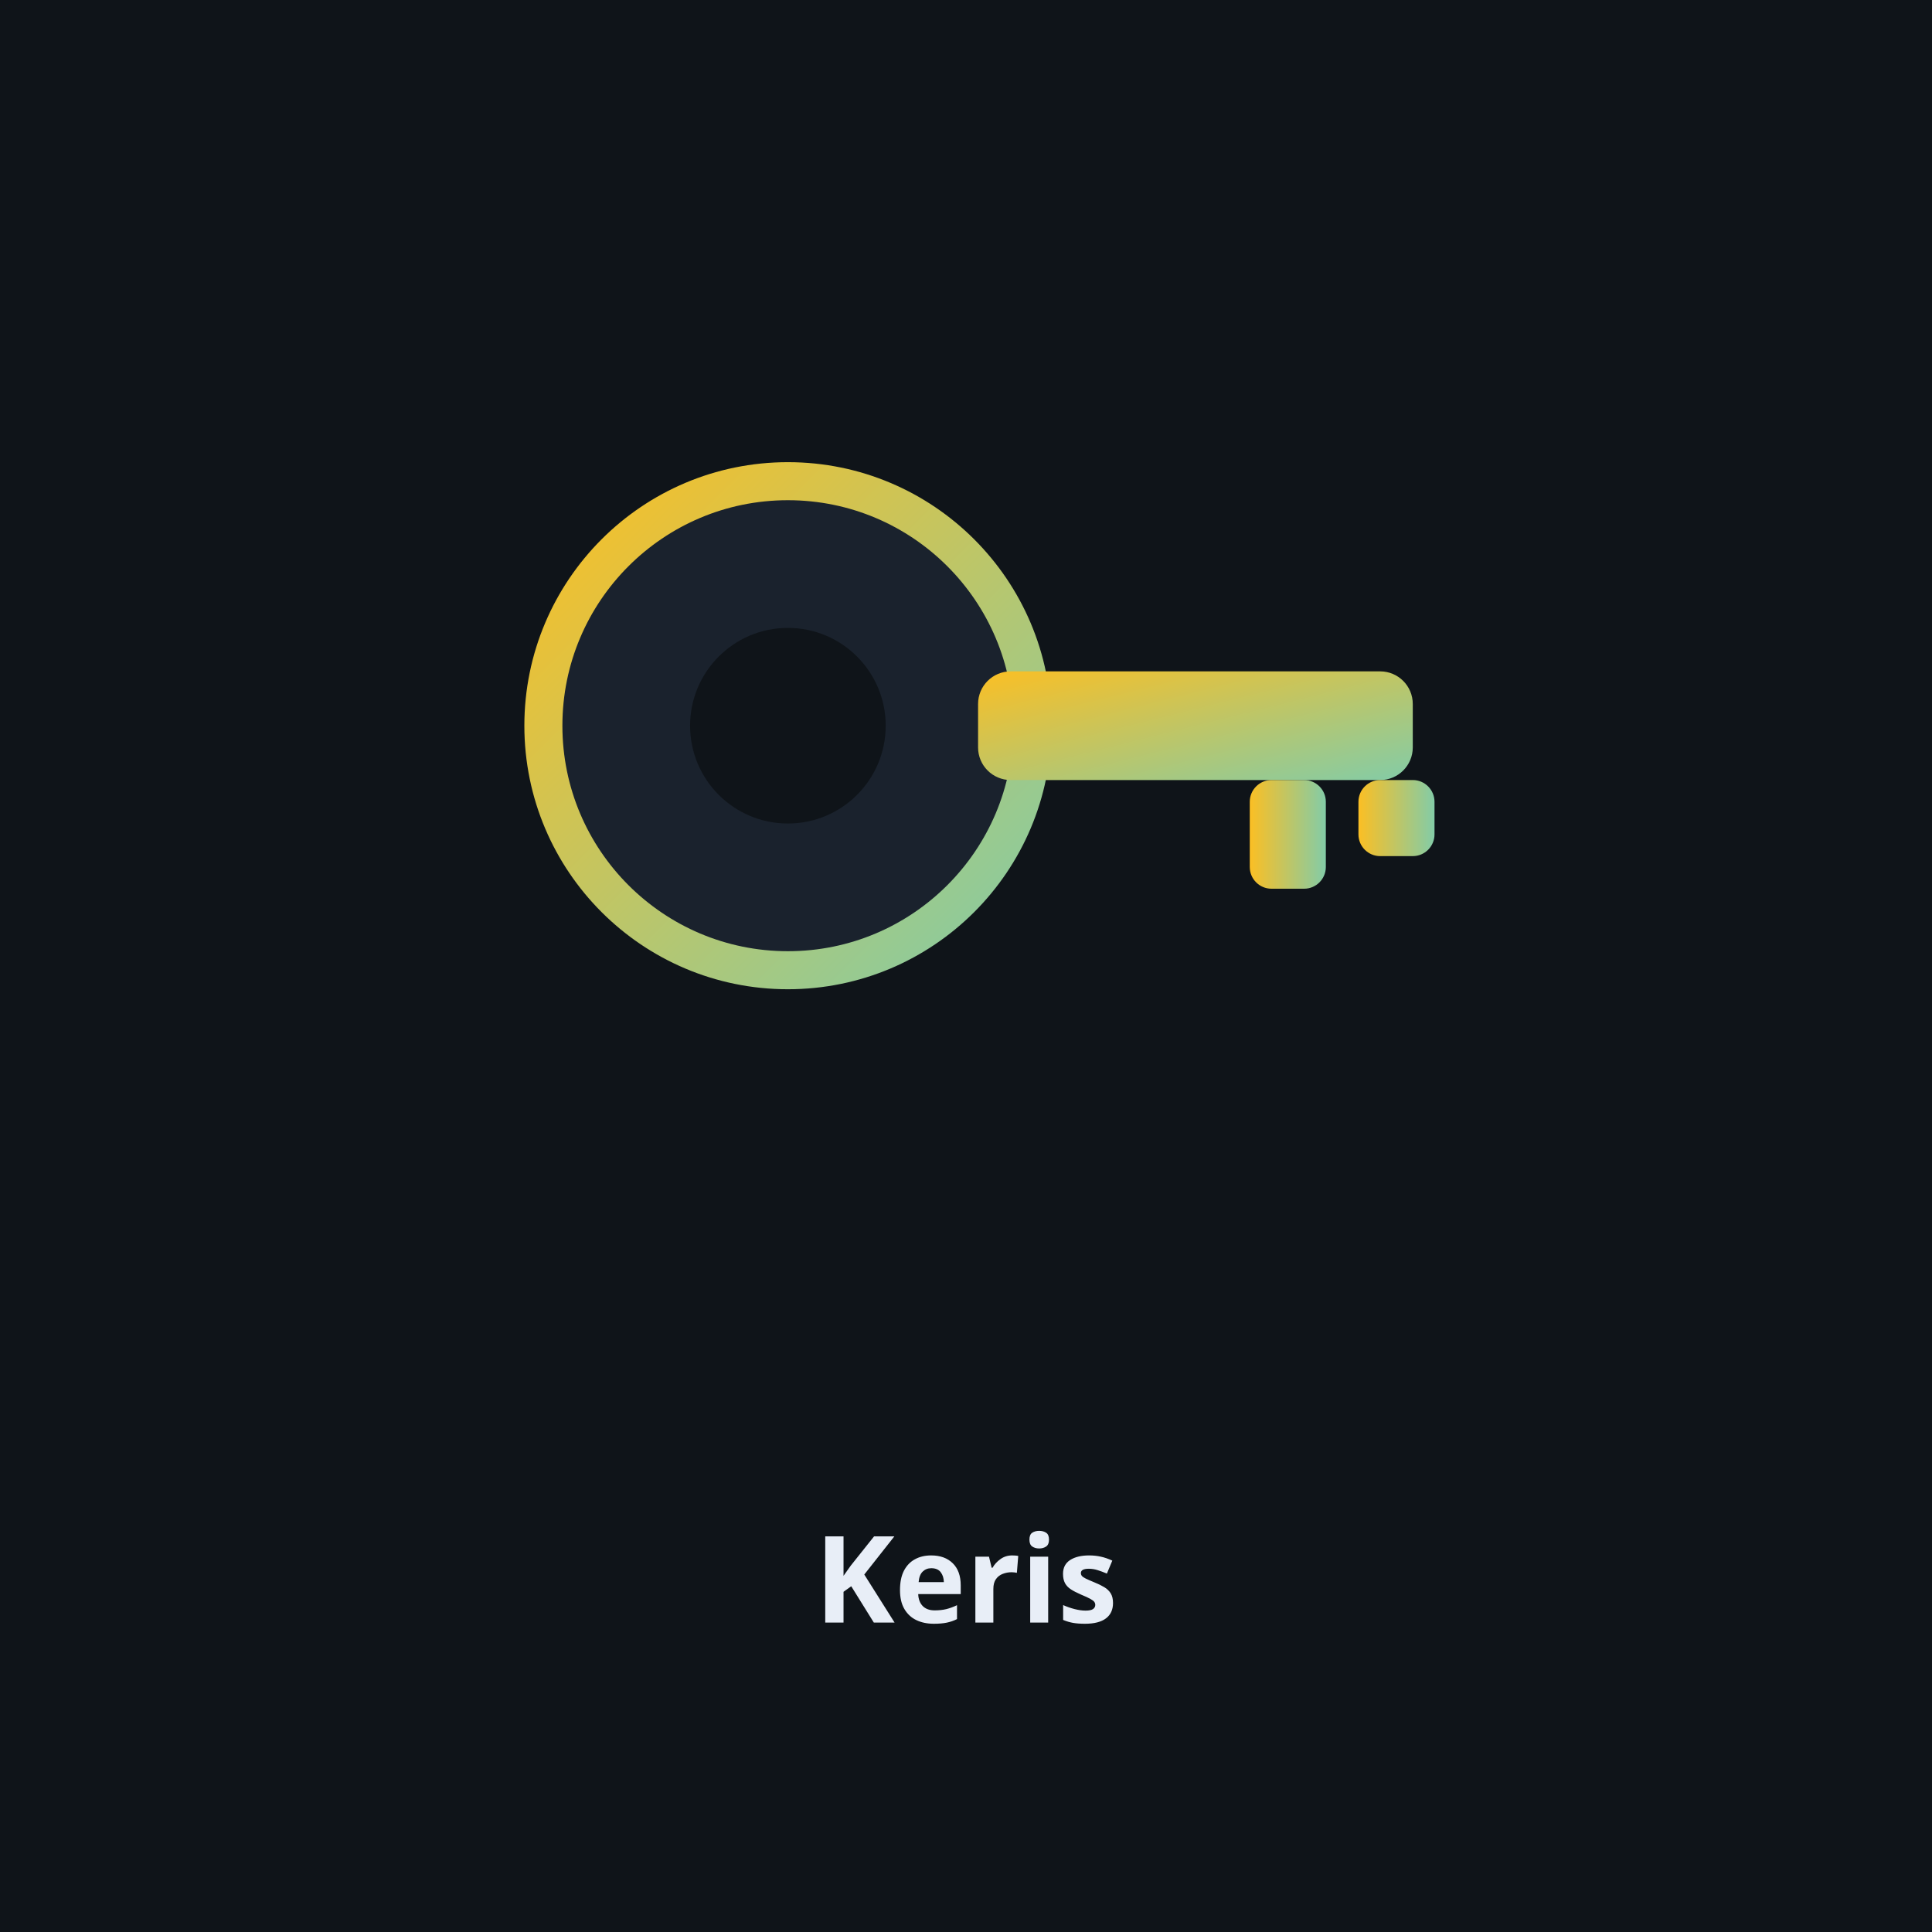
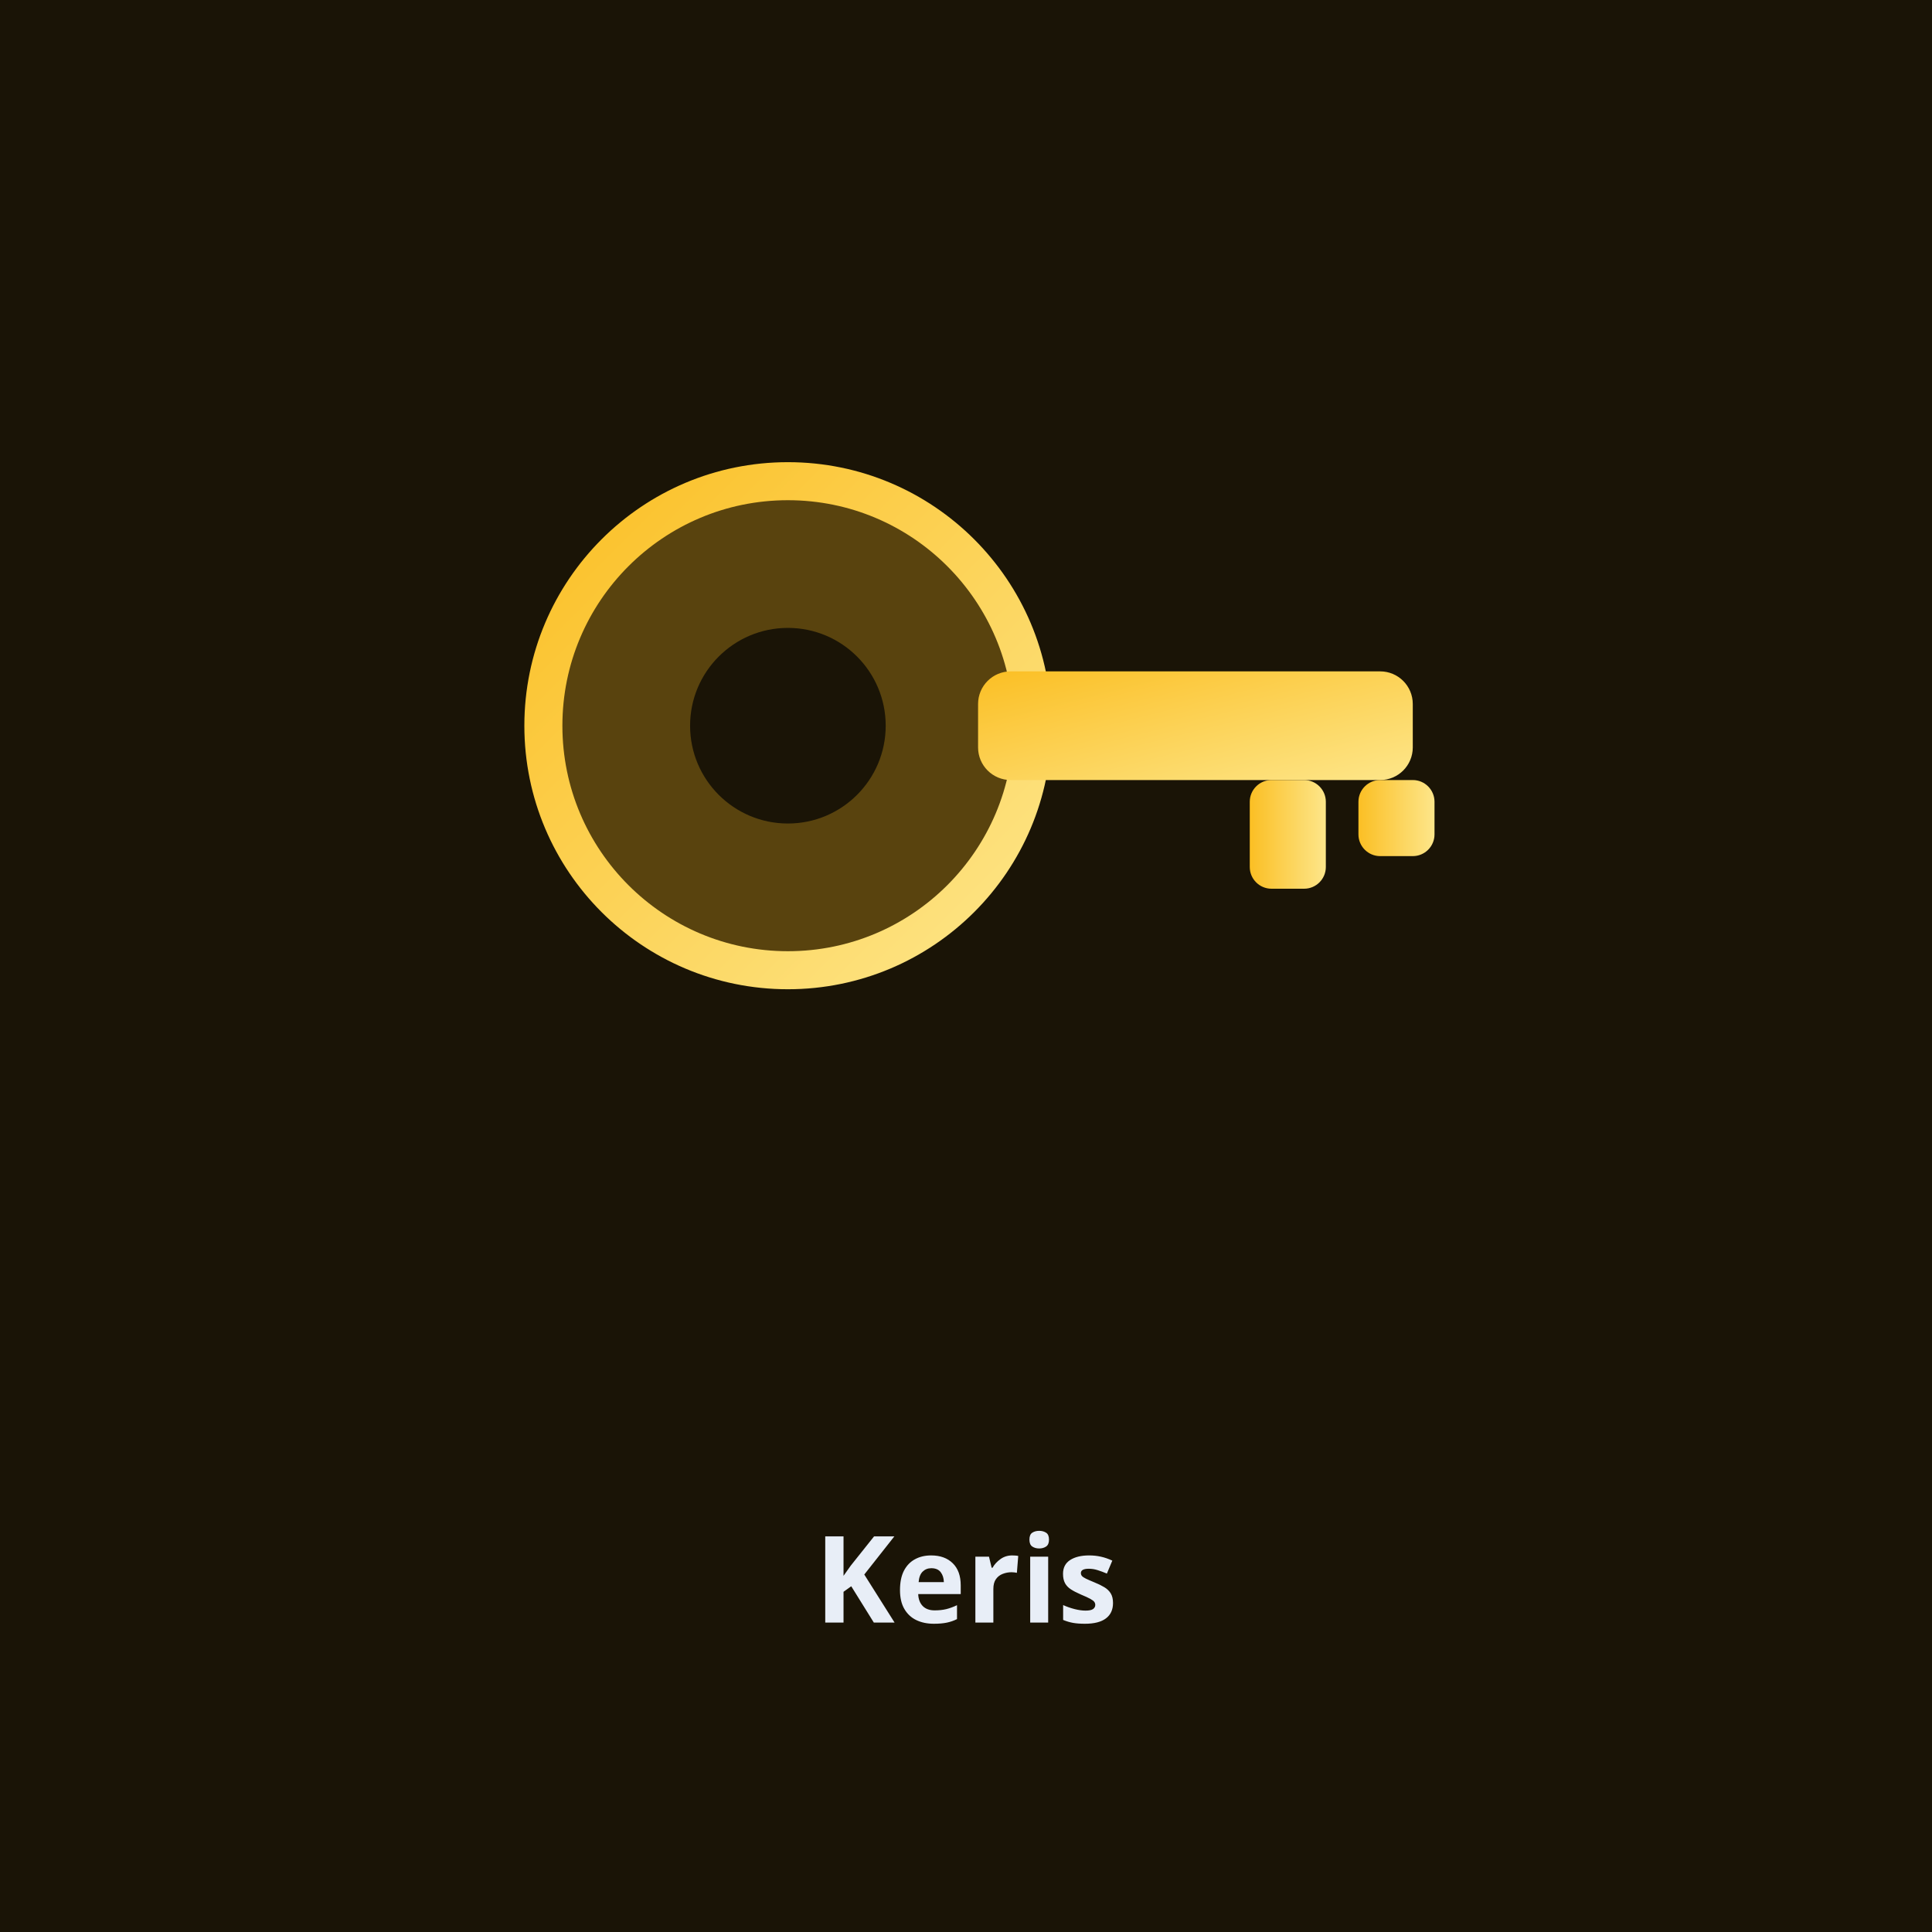
<svg xmlns="http://www.w3.org/2000/svg" viewBox="0 0 512 512" width="512" height="512" role="img" aria-label="Keris">
  <defs>
    <linearGradient id="ac" x1="0" y1="0" x2="1" y2="1">
      <stop offset="0" stop-color="#fbbf24" />
-       <stop offset="1" stop-color="#83cca7" />
+       <stop offset="1" stop-color="#fde68a" />
    </linearGradient>
    <linearGradient id="gWarm" x1="0%" y1="0%" x2="100%" y2="0%">
      <stop offset="0%" stop-color="#fbbf24" />
-       <stop offset="100%" stop-color="#83cca7" />
+       <stop offset="100%" stop-color="#fde68a" />
    </linearGradient>
    <linearGradient id="canvasGrad" x1="0%" y1="0%" x2="100%" y2="100%">
-       <stop offset="0%" stop-color="#0a0e14" />
-       <stop offset="45%" stop-color="#151c28" />
-       <stop offset="100%" stop-color="#0c1820" />
-     </linearGradient>
-     <linearGradient id="bg" x1="0" y1="0" x2="1" y2="1">
-       <stop offset="0" stop-color="#1e1b4b" />
-       <stop offset="0.55" stop-color="#0f3a4a" />
-       <stop offset="1" stop-color="#0f766e" />
+       <stop offset="0%" stop-color="#1d180a" />
+       <stop offset="45%" stop-color="#4b390c" />
+       <stop offset="100%" stop-color="#1a1406" />
    </linearGradient>
    <radialGradient id="glowA" cx="18%" cy="22%" r="55%">
-       <stop offset="0%" stop-color="#fbbf24" stop-opacity="0.22" />
+       <stop offset="0%" stop-color="#fbbf24" stop-opacity="0.28" />
      <stop offset="100%" stop-color="#fbbf24" stop-opacity="0" />
    </radialGradient>
    <radialGradient id="glowB" cx="88%" cy="78%" r="50%">
-       <stop offset="0%" stop-color="#83cca7" stop-opacity="0.20" />
-       <stop offset="100%" stop-color="#83cca7" stop-opacity="0" />
+       <stop offset="0%" stop-color="#fde68a" stop-opacity="0.24" />
+       <stop offset="100%" stop-color="#fde68a" stop-opacity="0" />
    </radialGradient>
  </defs>
-   <rect width="512" height="512" fill="#0f1419" />
+   <rect width="512" height="512" fill="#1a1406" />
  <g transform="translate(72 8) scale(0.72)">
-     <circle cx="190" cy="256" r="90" fill="#1a222d" stroke="url(#ac)" stroke-width="14" />
-     <circle cx="190" cy="256" r="36" fill="#0f1419" />
+     <circle cx="190" cy="256" r="90" fill="#59430e" stroke="url(#ac)" stroke-width="14" />
+     <circle cx="190" cy="256" r="36" fill="#1a1406" />
    <rect x="260" y="236" width="160" height="40" rx="12" fill="url(#ac)" />
    <rect x="360" y="276" width="28" height="40" rx="8" fill="url(#gWarm)" />
    <rect x="400" y="276" width="28" height="28" rx="8" fill="url(#gWarm)" />
  </g>
  <text x="256" y="430" text-anchor="middle" font-family="Segoe UI, system-ui, sans-serif" font-size="32" font-weight="700" fill="#e8eef7">Keris</text>
</svg>
